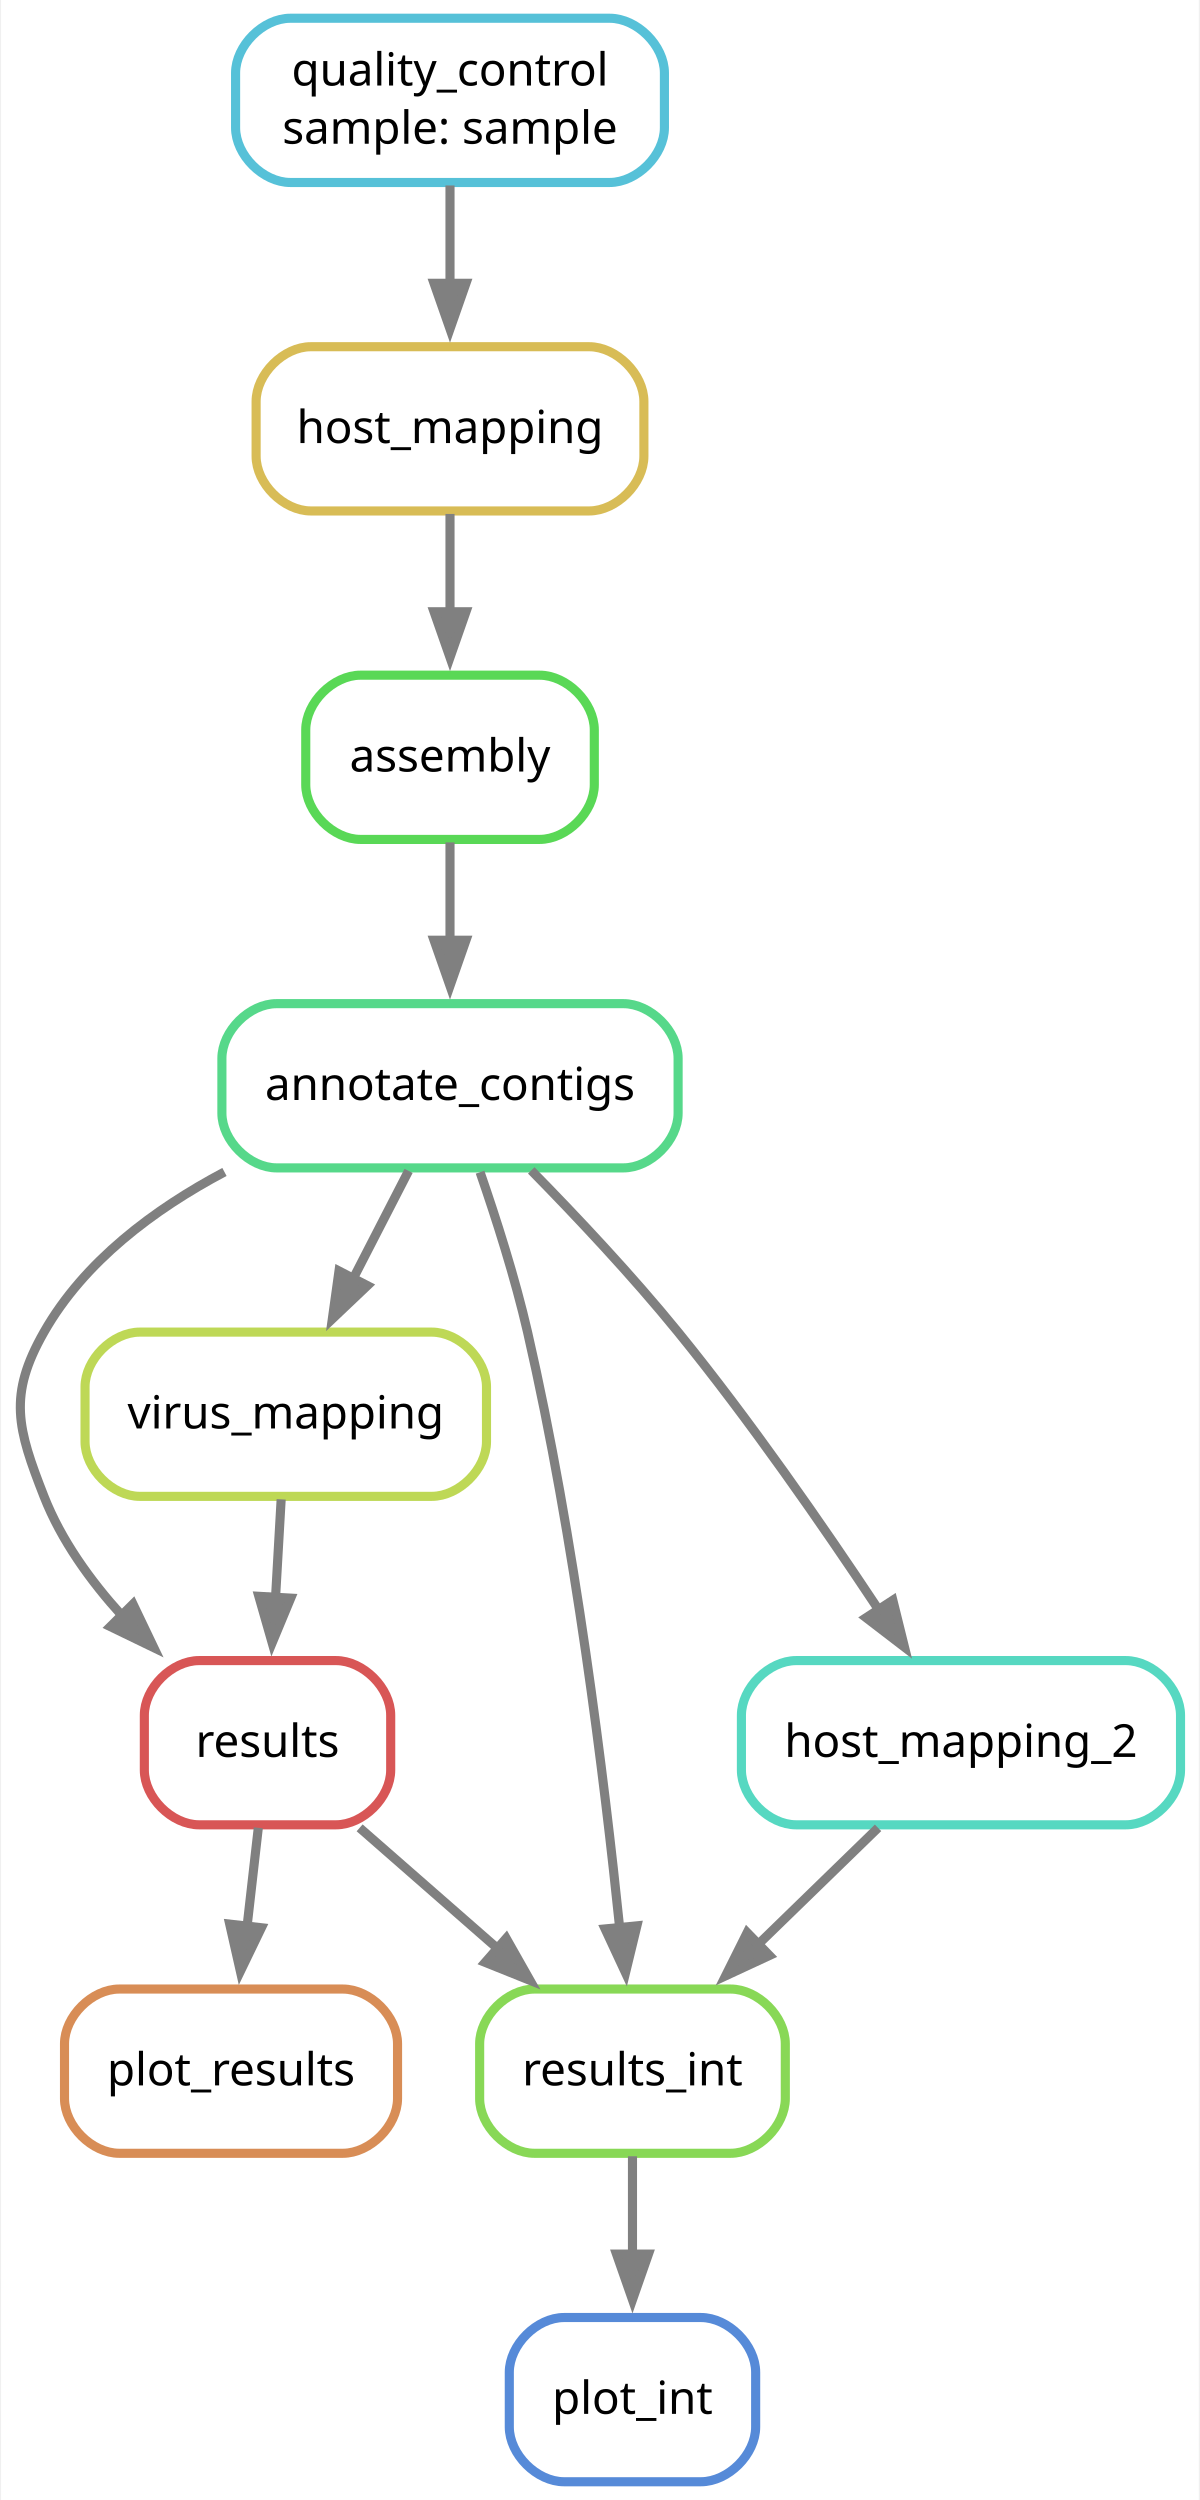
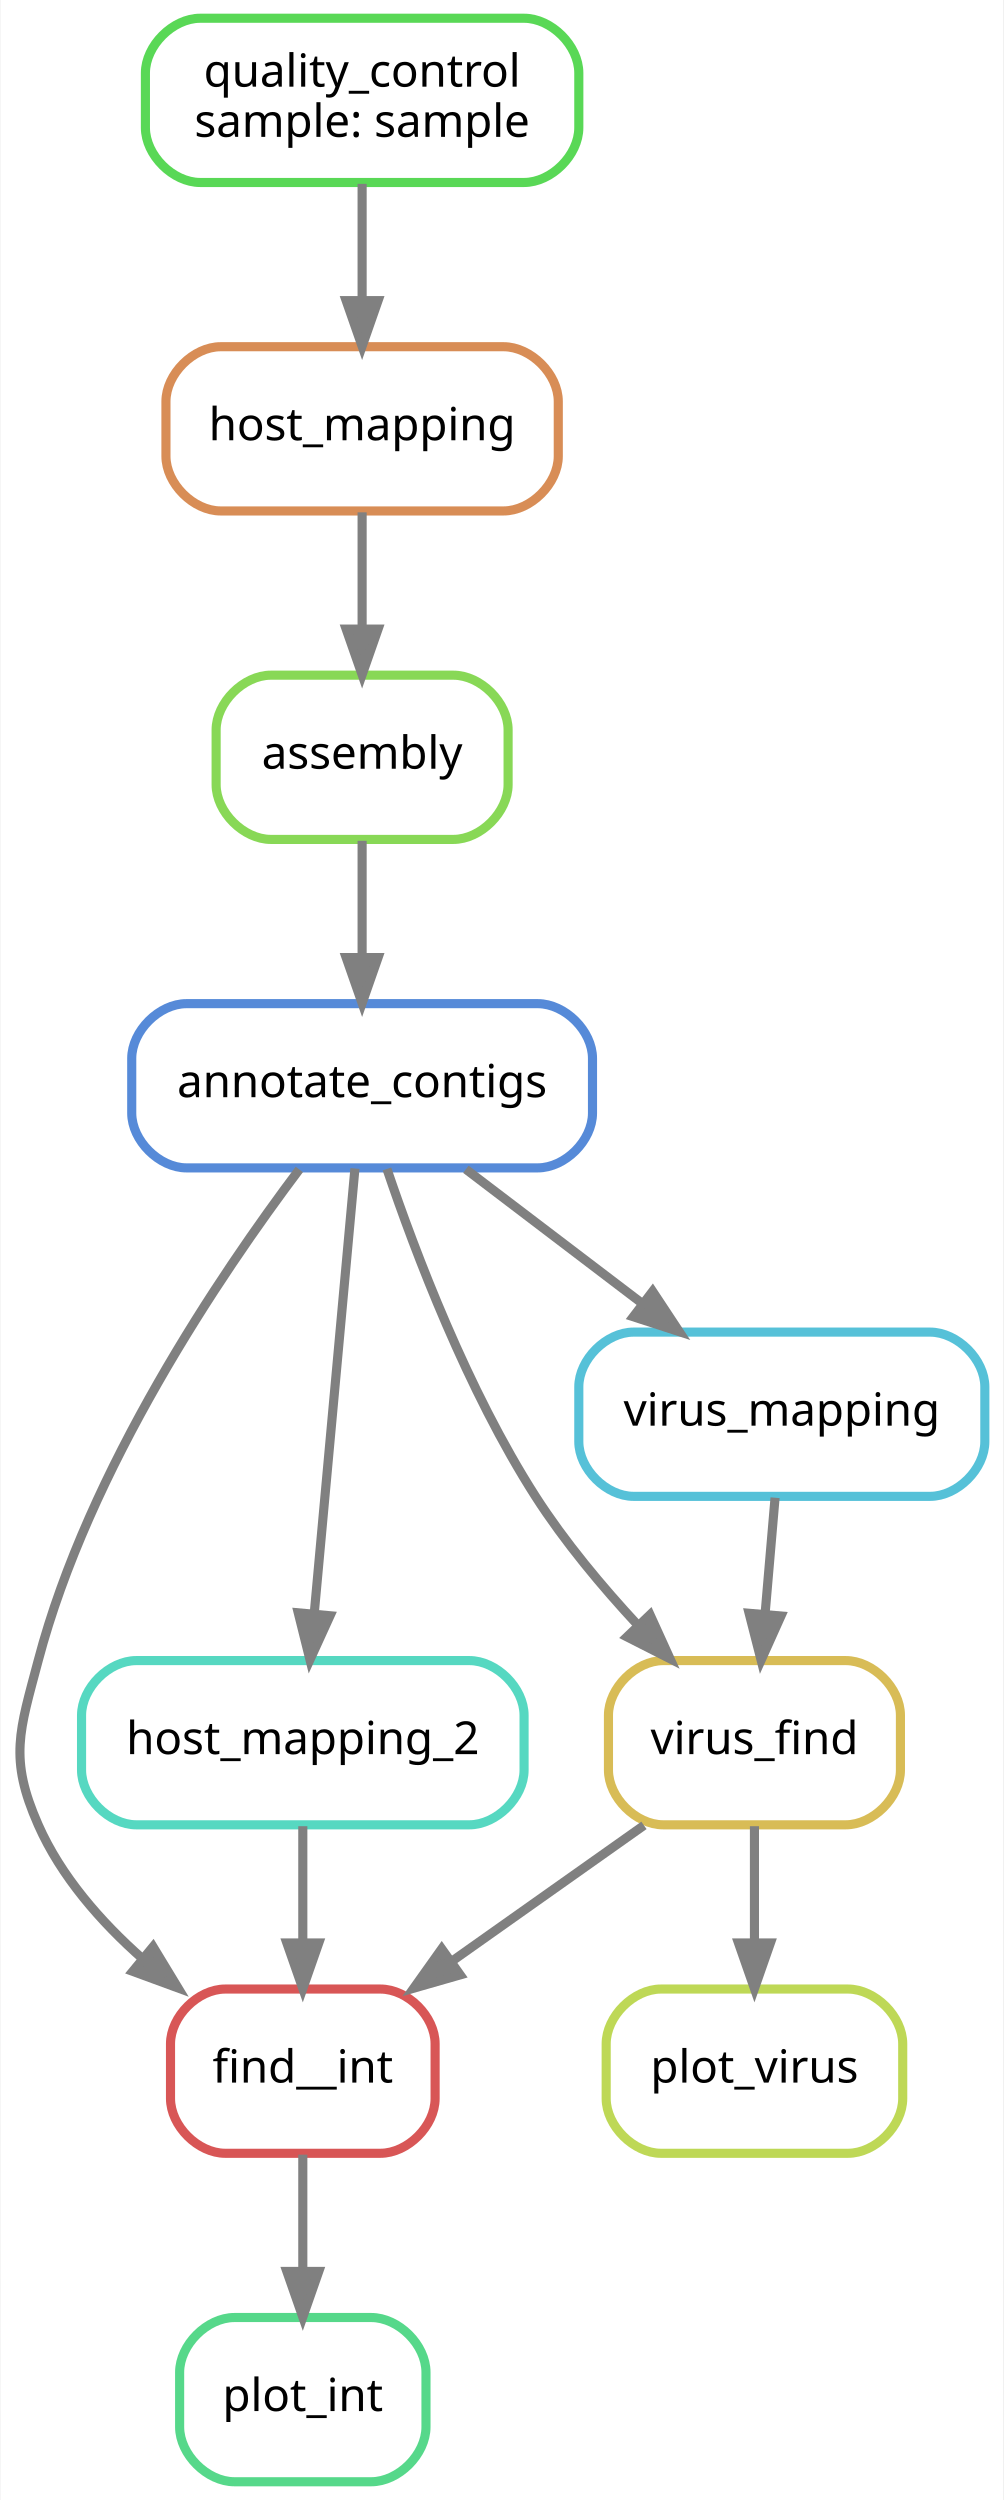
- <svg xmlns="http://www.w3.org/2000/svg" width="263pt" height="548pt" viewBox="0.00 0.00 262.54 548.00">
+ <svg xmlns="http://www.w3.org/2000/svg" width="220pt" height="548pt" viewBox="0.00 0.00 219.75 548.00">
  <g id="graph0" class="graph" transform="scale(1 1) rotate(0) translate(4 544)">
-     <polygon fill="white" stroke="none" points="-4,4 -4,-544 258.54,-544 258.54,4 -4,4" />
+     <polygon fill="white" stroke="transparent" points="-4,4 -4,-544 215.75,-544 215.75,4 -4,4" />
    <g id="node1" class="node">
-       <path fill="none" stroke="#d88d56" stroke-width="2" d="M70.91,-108C70.91,-108 21.91,-108 21.91,-108 15.91,-108 9.91,-102 9.91,-96 9.91,-96 9.91,-84 9.91,-84 9.91,-78 15.91,-72 21.91,-72 21.91,-72 70.91,-72 70.91,-72 76.91,-72 82.91,-78 82.91,-84 82.91,-84 82.91,-96 82.91,-96 82.91,-102 76.91,-108 70.91,-108" />
-       <text text-anchor="middle" x="46.41" y="-86.88" font-family="sans" font-size="10.00">plot_results</text>
+       <path fill="none" stroke="#56d88a" stroke-width="2" d="M77.25,-36C77.25,-36 47.25,-36 47.25,-36 41.25,-36 35.25,-30 35.25,-24 35.25,-24 35.25,-12 35.25,-12 35.25,-6 41.25,0 47.25,0 47.25,0 77.25,0 77.25,0 83.25,0 89.25,-6 89.25,-12 89.25,-12 89.25,-24 89.25,-24 89.25,-30 83.25,-36 77.25,-36" />
+       <text text-anchor="middle" x="62.25" y="-15.5" font-family="sans" font-size="10.00">plot_int</text>
    </g>
    <g id="node2" class="node">
-       <path fill="none" stroke="#d85656" stroke-width="2" d="M69.41,-180C69.41,-180 39.41,-180 39.41,-180 33.41,-180 27.41,-174 27.41,-168 27.41,-168 27.41,-156 27.41,-156 27.41,-150 33.41,-144 39.41,-144 39.41,-144 69.41,-144 69.41,-144 75.41,-144 81.41,-150 81.41,-156 81.41,-156 81.41,-168 81.41,-168 81.41,-174 75.41,-180 69.41,-180" />
-       <text text-anchor="middle" x="54.41" y="-158.88" font-family="sans" font-size="10.00">results</text>
+       <path fill="none" stroke="#d85656" stroke-width="2" d="M79.25,-108C79.25,-108 45.25,-108 45.25,-108 39.25,-108 33.25,-102 33.25,-96 33.25,-96 33.25,-84 33.25,-84 33.25,-78 39.25,-72 45.25,-72 45.25,-72 79.25,-72 79.25,-72 85.25,-72 91.25,-78 91.25,-84 91.25,-84 91.25,-96 91.25,-96 91.25,-102 85.25,-108 79.25,-108" />
+       <text text-anchor="middle" x="62.25" y="-87.5" font-family="sans" font-size="10.00">find__int</text>
    </g>
    <g id="edge1" class="edge">
-       <path fill="none" stroke="grey" stroke-width="2" d="M52.39,-143.34C51.64,-136.75 50.76,-129.08 49.92,-121.67" />
-       <polygon fill="grey" stroke="grey" stroke-width="2" points="53.07,-121.44 48.46,-111.9 46.12,-122.23 53.07,-121.44" />
+       <path fill="none" stroke="grey" stroke-width="2" d="M62.25,-71.7C62.25,-63.98 62.25,-54.71 62.25,-46.11" />
+       <polygon fill="grey" stroke="grey" stroke-width="2" points="65.75,-46.1 62.25,-36.1 58.75,-46.1 65.75,-46.1" />
+     </g>
+     <g id="node3" class="node">
+       <path fill="none" stroke="#568ad8" stroke-width="2" d="M113.75,-324C113.75,-324 36.75,-324 36.75,-324 30.75,-324 24.75,-318 24.75,-312 24.75,-312 24.75,-300 24.75,-300 24.75,-294 30.75,-288 36.75,-288 36.75,-288 113.75,-288 113.75,-288 119.75,-288 125.75,-294 125.75,-300 125.75,-300 125.75,-312 125.75,-312 125.75,-318 119.75,-324 113.75,-324" />
+       <text text-anchor="middle" x="75.25" y="-303.5" font-family="sans" font-size="10.00">annotate_contigs</text>
+     </g>
+     <g id="edge2" class="edge">
+       <path fill="none" stroke="grey" stroke-width="2" d="M61.48,-287.66C44.15,-264.64 15.34,-221.99 4.25,-180 0.16,-164.53 -2.21,-158.64 4.25,-144 9.24,-132.69 17.96,-122.74 27.15,-114.62" />
+       <polygon fill="grey" stroke="grey" stroke-width="2" points="29.42,-117.28 34.91,-108.23 24.97,-111.88 29.42,-117.28" />
+     </g>
+     <g id="node7" class="node">
+       <path fill="none" stroke="#56d8c1" stroke-width="2" d="M98.75,-180C98.75,-180 25.75,-180 25.75,-180 19.75,-180 13.75,-174 13.75,-168 13.75,-168 13.75,-156 13.75,-156 13.75,-150 19.75,-144 25.75,-144 25.75,-144 98.75,-144 98.75,-144 104.75,-144 110.75,-150 110.75,-156 110.75,-156 110.75,-168 110.75,-168 110.75,-174 104.75,-180 98.75,-180" />
+       <text text-anchor="middle" x="62.25" y="-159.5" font-family="sans" font-size="10.00">host_mapping_2</text>
+     </g>
+     <g id="edge8" class="edge">
+       <path fill="none" stroke="grey" stroke-width="2" d="M73.68,-287.87C71.46,-263.67 67.39,-219.21 64.76,-190.39" />
+       <polygon fill="grey" stroke="grey" stroke-width="2" points="68.22,-189.83 63.82,-180.19 61.25,-190.47 68.22,-189.83" />
+     </g>
+     <g id="node8" class="node">
+       <path fill="none" stroke="#d8bc56" stroke-width="2" d="M181.25,-180C181.25,-180 141.25,-180 141.25,-180 135.25,-180 129.25,-174 129.25,-168 129.25,-168 129.25,-156 129.25,-156 129.25,-150 135.25,-144 141.25,-144 141.25,-144 181.25,-144 181.25,-144 187.25,-144 193.25,-150 193.25,-156 193.25,-156 193.25,-168 193.25,-168 193.25,-174 187.25,-180 181.25,-180" />
+       <text text-anchor="middle" x="161.25" y="-159.5" font-family="sans" font-size="10.00">virus_find</text>
+     </g>
+     <g id="edge9" class="edge">
+       <path fill="none" stroke="grey" stroke-width="2" d="M80.69,-287.77C86.97,-269.2 98.39,-239.2 113.25,-216 119.61,-206.08 127.85,-196.22 135.71,-187.75" />
+       <polygon fill="grey" stroke="grey" stroke-width="2" points="138.36,-190.05 142.75,-180.4 133.3,-185.2 138.36,-190.05" />
    </g>
    <g id="node9" class="node">
-       <path fill="none" stroke="#88d856" stroke-width="2" d="M155.91,-108C155.91,-108 112.91,-108 112.91,-108 106.91,-108 100.91,-102 100.91,-96 100.91,-96 100.91,-84 100.91,-84 100.91,-78 106.91,-72 112.91,-72 112.91,-72 155.91,-72 155.91,-72 161.91,-72 167.91,-78 167.91,-84 167.91,-84 167.91,-96 167.91,-96 167.91,-102 161.91,-108 155.91,-108" />
-       <text text-anchor="middle" x="134.41" y="-86.88" font-family="sans" font-size="10.00">results_int</text>
+       <path fill="none" stroke="#56c1d8" stroke-width="2" d="M199.75,-252C199.75,-252 134.75,-252 134.75,-252 128.75,-252 122.75,-246 122.75,-240 122.75,-240 122.75,-228 122.75,-228 122.75,-222 128.75,-216 134.75,-216 134.75,-216 199.75,-216 199.75,-216 205.75,-216 211.75,-222 211.75,-228 211.75,-228 211.75,-240 211.75,-240 211.75,-246 205.75,-252 199.75,-252" />
+       <text text-anchor="middle" x="167.25" y="-231.5" font-family="sans" font-size="10.00">virus_mapping</text>
    </g>
    <g id="edge11" class="edge">
-       <path fill="none" stroke="grey" stroke-width="2" d="M74.6,-143.34C83.62,-135.44 94.45,-125.96 104.4,-117.26" />
-       <polygon fill="grey" stroke="grey" stroke-width="2" points="106.73,-119.12 111.95,-109.9 102.12,-113.85 106.73,-119.12" />
+       <path fill="none" stroke="grey" stroke-width="2" d="M97.99,-287.7C109.69,-278.8 124.11,-267.82 136.76,-258.2" />
+       <polygon fill="grey" stroke="grey" stroke-width="2" points="138.93,-260.94 144.77,-252.1 134.69,-255.37 138.93,-260.94" />
    </g>
-     <g id="node3" class="node">
-       <path fill="none" stroke="#56d88a" stroke-width="2" d="M132.41,-324C132.41,-324 56.41,-324 56.41,-324 50.41,-324 44.41,-318 44.41,-312 44.41,-312 44.41,-300 44.41,-300 44.41,-294 50.41,-288 56.41,-288 56.41,-288 132.41,-288 132.41,-288 138.41,-288 144.41,-294 144.41,-300 144.41,-300 144.41,-312 144.41,-312 144.41,-318 138.41,-324 132.41,-324" />
-       <text text-anchor="middle" x="94.41" y="-302.88" font-family="sans" font-size="10.00">annotate_contigs</text>
+     <g id="node4" class="node">
+       <path fill="none" stroke="#88d856" stroke-width="2" d="M95.25,-396C95.25,-396 55.25,-396 55.25,-396 49.25,-396 43.25,-390 43.25,-384 43.25,-384 43.25,-372 43.25,-372 43.25,-366 49.25,-360 55.25,-360 55.25,-360 95.25,-360 95.25,-360 101.25,-360 107.25,-366 107.25,-372 107.25,-372 107.25,-384 107.25,-384 107.25,-390 101.25,-396 95.25,-396" />
+       <text text-anchor="middle" x="75.25" y="-375.5" font-family="sans" font-size="10.00">assembly</text>
    </g>
-     <g id="edge2" class="edge">
-       <path fill="none" stroke="grey" stroke-width="2" d="M44.97,-287.11C29.51,-278.91 14.21,-267.48 5.41,-252 -2.5,-238.09 -0.42,-230.9 5.41,-216 9.17,-206.4 15.57,-197.5 22.53,-189.83" />
-       <polygon fill="grey" stroke="grey" stroke-width="2" points="24.92,-192.39 29.49,-182.83 19.95,-187.45 24.92,-192.39" />
+     <g id="edge5" class="edge">
+       <path fill="none" stroke="grey" stroke-width="2" d="M75.25,-359.7C75.25,-351.98 75.25,-342.71 75.25,-334.11" />
+       <polygon fill="grey" stroke="grey" stroke-width="2" points="78.75,-334.1 75.25,-324.1 71.75,-334.1 78.75,-334.1" />
    </g>
-     <g id="node7" class="node">
-       <path fill="none" stroke="#bed856" stroke-width="2" d="M90.41,-252C90.41,-252 26.41,-252 26.41,-252 20.41,-252 14.41,-246 14.41,-240 14.41,-240 14.41,-228 14.41,-228 14.41,-222 20.41,-216 26.41,-216 26.41,-216 90.41,-216 90.41,-216 96.41,-216 102.41,-222 102.41,-228 102.41,-228 102.41,-240 102.41,-240 102.41,-246 96.41,-252 90.41,-252" />
-       <text text-anchor="middle" x="58.41" y="-230.88" font-family="sans" font-size="10.00">virus_mapping</text>
+     <g id="node5" class="node">
+       <path fill="none" stroke="#d88d56" stroke-width="2" d="M106.25,-468C106.25,-468 44.25,-468 44.25,-468 38.25,-468 32.25,-462 32.25,-456 32.25,-456 32.25,-444 32.25,-444 32.25,-438 38.25,-432 44.25,-432 44.25,-432 106.25,-432 106.25,-432 112.25,-432 118.25,-438 118.25,-444 118.25,-444 118.25,-456 118.25,-456 118.25,-462 112.25,-468 106.25,-468" />
+       <text text-anchor="middle" x="75.25" y="-447.5" font-family="sans" font-size="10.00">host_mapping</text>
+     </g>
+     <g id="edge6" class="edge">
+       <path fill="none" stroke="grey" stroke-width="2" d="M75.25,-431.7C75.25,-423.98 75.25,-414.71 75.25,-406.11" />
+       <polygon fill="grey" stroke="grey" stroke-width="2" points="78.75,-406.1 75.25,-396.1 71.75,-406.1 78.75,-406.1" />
+     </g>
+     <g id="node6" class="node">
+       <path fill="none" stroke="#59d856" stroke-width="2" d="M110.75,-540C110.75,-540 39.75,-540 39.75,-540 33.75,-540 27.75,-534 27.75,-528 27.75,-528 27.75,-516 27.75,-516 27.75,-510 33.75,-504 39.75,-504 39.75,-504 110.75,-504 110.75,-504 116.75,-504 122.75,-510 122.75,-516 122.75,-516 122.75,-528 122.75,-528 122.75,-534 116.75,-540 110.75,-540" />
+       <text text-anchor="middle" x="75.25" y="-525" font-family="sans" font-size="10.00">quality_control</text>
+       <text text-anchor="middle" x="75.25" y="-514" font-family="sans" font-size="10.00">sample: sample</text>
    </g>
    <g id="edge7" class="edge">
-       <path fill="none" stroke="grey" stroke-width="2" d="M85.33,-287.34C81.73,-280.34 77.5,-272.12 73.47,-264.28" />
-       <polygon fill="grey" stroke="grey" stroke-width="2" points="76.3,-262.19 68.62,-254.9 70.08,-265.4 76.3,-262.19" />
+       <path fill="none" stroke="grey" stroke-width="2" d="M75.25,-503.7C75.25,-495.98 75.25,-486.71 75.25,-478.11" />
+       <polygon fill="grey" stroke="grey" stroke-width="2" points="78.75,-478.1 75.25,-468.1 71.75,-478.1 78.75,-478.1" />
    </g>
-     <g id="edge9" class="edge">
-       <path fill="none" stroke="grey" stroke-width="2" d="M101,-287.06C104.52,-276.89 108.68,-263.87 111.41,-252 121.77,-206.98 128.28,-153.73 131.63,-121.17" />
-       <polygon fill="grey" stroke="grey" stroke-width="2" points="135.38,-121.86 132.88,-111.57 128.41,-121.18 135.38,-121.86" />
+     <g id="edge3" class="edge">
+       <path fill="none" stroke="grey" stroke-width="2" d="M62.25,-143.7C62.25,-135.98 62.25,-126.71 62.25,-118.11" />
+       <polygon fill="grey" stroke="grey" stroke-width="2" points="65.75,-118.1 62.25,-108.1 58.75,-118.1 65.75,-118.1" />
+     </g>
+     <g id="edge4" class="edge">
+       <path fill="none" stroke="grey" stroke-width="2" d="M137.03,-143.88C124.33,-134.89 108.58,-123.76 94.83,-114.03" />
+       <polygon fill="grey" stroke="grey" stroke-width="2" points="96.75,-111.11 86.56,-108.19 92.7,-116.82 96.75,-111.11" />
    </g>
    <g id="node10" class="node">
-       <path fill="none" stroke="#56d8c1" stroke-width="2" d="M242.54,-180C242.54,-180 170.29,-180 170.29,-180 164.29,-180 158.29,-174 158.29,-168 158.29,-168 158.29,-156 158.29,-156 158.29,-150 164.29,-144 170.29,-144 170.29,-144 242.54,-144 242.54,-144 248.54,-144 254.54,-150 254.54,-156 254.54,-156 254.54,-168 254.54,-168 254.54,-174 248.54,-180 242.54,-180" />
-       <text text-anchor="middle" x="206.41" y="-158.88" font-family="sans" font-size="10.00">host_mapping_2</text>
+       <path fill="none" stroke="#bed856" stroke-width="2" d="M181.75,-108C181.75,-108 140.75,-108 140.75,-108 134.75,-108 128.75,-102 128.75,-96 128.75,-96 128.75,-84 128.75,-84 128.75,-78 134.75,-72 140.75,-72 140.75,-72 181.75,-72 181.75,-72 187.75,-72 193.75,-78 193.75,-84 193.75,-84 193.75,-96 193.75,-96 193.75,-102 187.75,-108 181.75,-108" />
+       <text text-anchor="middle" x="161.25" y="-87.5" font-family="sans" font-size="10.00">plot_virus</text>
    </g>
    <g id="edge12" class="edge">
-       <path fill="none" stroke="grey" stroke-width="2" d="M112.22,-287.45C122.09,-277.4 134.36,-264.37 144.41,-252 160.1,-232.7 176.1,-209.62 187.92,-191.81" />
-       <polygon fill="grey" stroke="grey" stroke-width="2" points="191.48,-193.23 194.03,-182.95 185.62,-189.4 191.48,-193.23" />
-     </g>
-     <g id="node4" class="node">
-       <path fill="none" stroke="#59d856" stroke-width="2" d="M114.04,-396C114.04,-396 74.79,-396 74.79,-396 68.79,-396 62.79,-390 62.79,-384 62.79,-384 62.79,-372 62.79,-372 62.79,-366 68.79,-360 74.79,-360 74.79,-360 114.04,-360 114.04,-360 120.04,-360 126.04,-366 126.04,-372 126.04,-372 126.04,-384 126.04,-384 126.04,-390 120.04,-396 114.04,-396" />
-       <text text-anchor="middle" x="94.41" y="-374.88" font-family="sans" font-size="10.00">assembly</text>
-     </g>
-     <g id="edge4" class="edge">
-       <path fill="none" stroke="grey" stroke-width="2" d="M94.41,-359.34C94.41,-352.75 94.41,-345.08 94.41,-337.67" />
-       <polygon fill="grey" stroke="grey" stroke-width="2" points="97.91,-337.9 94.41,-327.9 90.91,-337.9 97.91,-337.9" />
-     </g>
-     <g id="node5" class="node">
-       <path fill="none" stroke="#d8bc56" stroke-width="2" d="M124.91,-468C124.91,-468 63.91,-468 63.91,-468 57.91,-468 51.91,-462 51.91,-456 51.91,-456 51.91,-444 51.91,-444 51.91,-438 57.91,-432 63.91,-432 63.91,-432 124.91,-432 124.91,-432 130.91,-432 136.91,-438 136.91,-444 136.91,-444 136.91,-456 136.91,-456 136.91,-462 130.91,-468 124.91,-468" />
-       <text text-anchor="middle" x="94.41" y="-446.88" font-family="sans" font-size="10.00">host_mapping</text>
-     </g>
-     <g id="edge5" class="edge">
-       <path fill="none" stroke="grey" stroke-width="2" d="M94.41,-431.34C94.41,-424.75 94.41,-417.08 94.41,-409.67" />
-       <polygon fill="grey" stroke="grey" stroke-width="2" points="97.91,-409.9 94.41,-399.9 90.91,-409.9 97.91,-409.9" />
-     </g>
-     <g id="node6" class="node">
-       <path fill="none" stroke="#56c1d8" stroke-width="2" d="M129.41,-540C129.41,-540 59.41,-540 59.41,-540 53.41,-540 47.41,-534 47.41,-528 47.41,-528 47.41,-516 47.41,-516 47.41,-510 53.41,-504 59.41,-504 59.41,-504 129.41,-504 129.41,-504 135.41,-504 141.41,-510 141.41,-516 141.41,-516 141.41,-528 141.41,-528 141.41,-534 135.41,-540 129.41,-540" />
-       <text text-anchor="middle" x="94.41" y="-525.25" font-family="sans" font-size="10.00">quality_control</text>
-       <text text-anchor="middle" x="94.41" y="-512.5" font-family="sans" font-size="10.00">sample: sample</text>
-     </g>
-     <g id="edge6" class="edge">
-       <path fill="none" stroke="grey" stroke-width="2" d="M94.41,-503.34C94.41,-496.75 94.41,-489.08 94.41,-481.67" />
-       <polygon fill="grey" stroke="grey" stroke-width="2" points="97.91,-481.9 94.41,-471.9 90.91,-481.9 97.91,-481.9" />
-     </g>
-     <g id="edge3" class="edge">
-       <path fill="none" stroke="grey" stroke-width="2" d="M57.4,-215.34C57.03,-208.75 56.59,-201.08 56.16,-193.67" />
-       <polygon fill="grey" stroke="grey" stroke-width="2" points="59.5,-193.69 55.43,-183.9 52.51,-194.09 59.5,-193.69" />
-     </g>
-     <g id="node8" class="node">
-       <path fill="none" stroke="#568ad8" stroke-width="2" d="M149.41,-36C149.41,-36 119.41,-36 119.41,-36 113.41,-36 107.41,-30 107.41,-24 107.41,-24 107.41,-12 107.41,-12 107.41,-6 113.41,0 119.41,0 119.41,0 149.41,0 149.41,0 155.41,0 161.41,-6 161.41,-12 161.41,-12 161.41,-24 161.41,-24 161.41,-30 155.41,-36 149.41,-36" />
-       <text text-anchor="middle" x="134.41" y="-14.88" font-family="sans" font-size="10.00">plot_int</text>
-     </g>
-     <g id="edge8" class="edge">
-       <path fill="none" stroke="grey" stroke-width="2" d="M134.41,-71.34C134.41,-64.75 134.41,-57.08 134.41,-49.67" />
-       <polygon fill="grey" stroke="grey" stroke-width="2" points="137.91,-49.9 134.41,-39.9 130.91,-49.9 137.91,-49.9" />
+       <path fill="none" stroke="grey" stroke-width="2" d="M161.25,-143.7C161.25,-135.98 161.25,-126.71 161.25,-118.11" />
+       <polygon fill="grey" stroke="grey" stroke-width="2" points="164.75,-118.1 161.25,-108.1 157.75,-118.1 164.75,-118.1" />
    </g>
    <g id="edge10" class="edge">
-       <path fill="none" stroke="grey" stroke-width="2" d="M188.24,-143.34C180.29,-135.6 170.78,-126.36 161.98,-117.81" />
-       <polygon fill="grey" stroke="grey" stroke-width="2" points="164.43,-115.36 154.82,-110.9 159.55,-120.38 164.43,-115.36" />
+       <path fill="none" stroke="grey" stroke-width="2" d="M165.77,-215.7C165.1,-207.98 164.31,-198.71 163.57,-190.11" />
+       <polygon fill="grey" stroke="grey" stroke-width="2" points="167.06,-189.77 162.71,-180.1 160.08,-190.37 167.06,-189.77" />
    </g>
  </g>
</svg>
